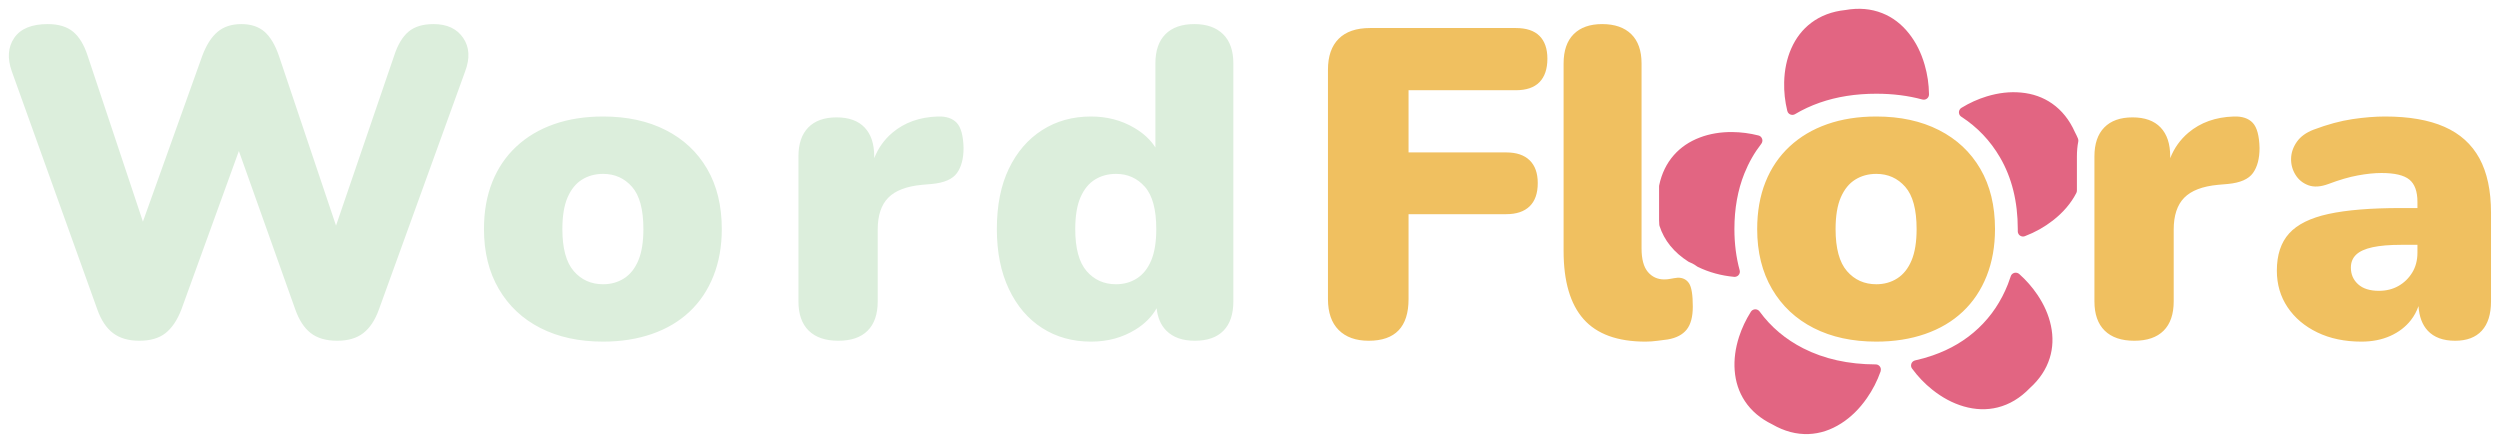
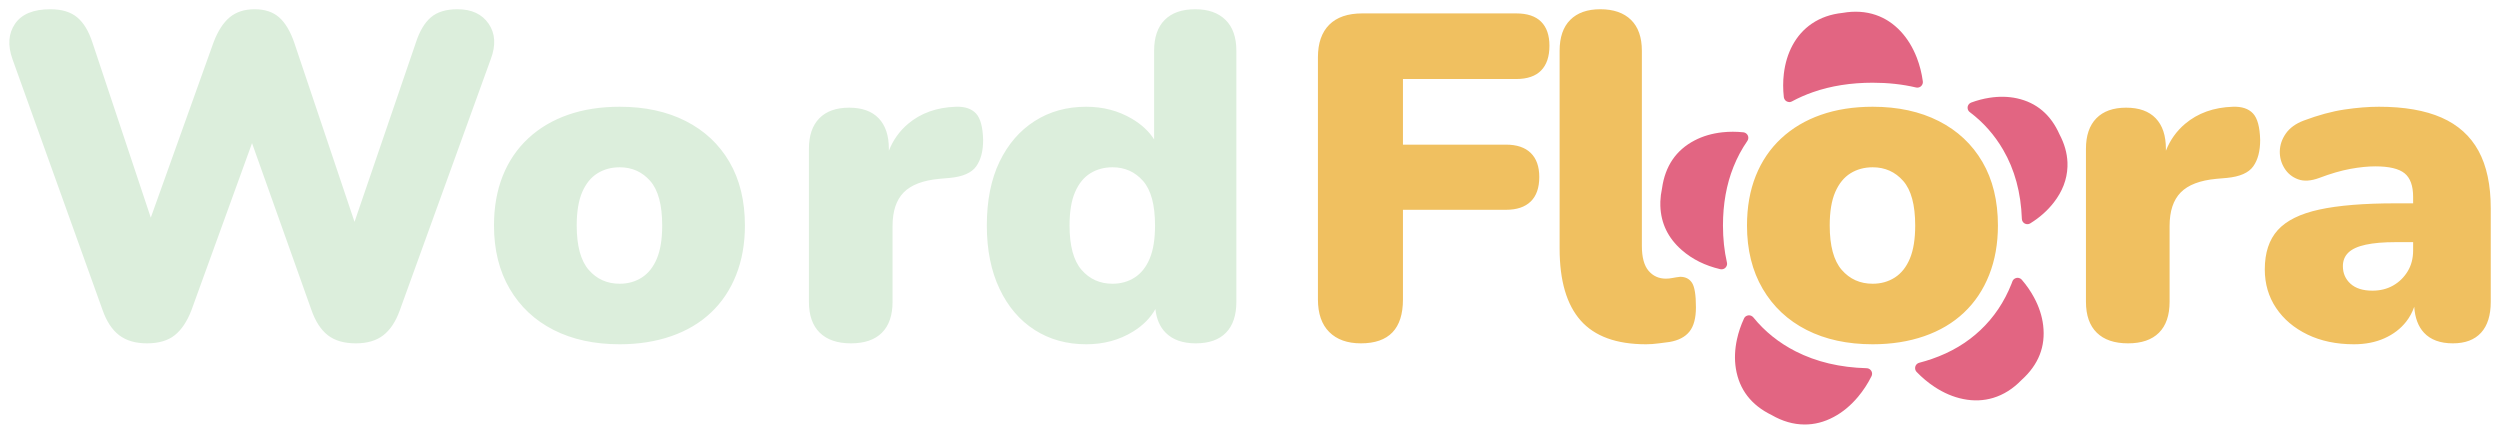
- <svg xmlns="http://www.w3.org/2000/svg" width="5708" height="1011" viewBox="20 11 5708 1011" role="img" aria-label="WordFlora">
-   <path fill="#E26582" d="M4409.1 238.2Q4360.6 225 4304 225Q4233.2 225 4174.8 245.4Q4144.6 256 4118.5 271.6Q4114.2 274.1 4109.4 272.9Q4104.6 271.7 4102 267.4Q4101.1 265.8 4100.7 264.1Q4092.8 231.6 4093.6 198.8Q4094.6 156.7 4109.6 122.2Q4125.7 85.5 4155.4 63.1Q4187.8 38.7 4233.2 33.9Q4279.2 25.8 4317.6 41.1Q4352.9 55.1 4378.5 87.4Q4402.5 117.6 4414.4 159.1Q4423.9 191.9 4424.3 226.4Q4424.3 231.4 4420.9 235Q4417.4 238.5 4412.4 238.6Q4410.8 238.6 4409.1 238.2ZM4037.5 722.2Q4076.4 775.4 4137.4 806.4Q4209 842.7 4302.5 843Q4307.5 843 4311 846.5Q4314.5 850.1 4314.4 855Q4314.4 857.1 4313.8 859Q4302.2 891.9 4282.3 920.3Q4257.1 956.5 4223.8 977.7Q4188.3 1000.4 4149.7 1002Q4107.6 1003.7 4066.4 979.9Q4025.8 960.1 4003.8 926.7Q3983.5 895.9 3980.6 856.5Q3977.9 819.5 3990.6 780Q4000.4 750 4017.6 722.8Q4020.3 718.6 4025.2 717.5Q4030 716.5 4034.2 719.1Q4036.1 720.3 4037.5 722.2ZM4392.8 833.8Q4413.2 829.3 4432.5 822.6Q4493.6 801.5 4537.2 760.3Q4581.1 718.9 4604.4 660.1Q4607.9 651.2 4610.9 641.9Q4612.4 637.2 4616.8 634.9Q4621.3 632.7 4626 634.2Q4628.4 635 4630.3 636.6Q4654.1 657.8 4671.7 683.8Q4695 718.2 4702.7 754.6Q4710.9 793.4 4699.9 828.7Q4687.9 867 4654.3 897.3L4654.3 897.3Q4621.5 931.2 4580.9 941.3Q4543.6 950.5 4503.5 938.9Q4466 928 4431.8 900.7Q4405.6 879.8 4385.7 852.6Q4382.7 848.6 4383.5 843.7Q4384.2 838.8 4388.2 835.9Q4390.3 834.4 4392.8 833.8ZM3979.3 643.1Q3935 639 3896.5 620.4Q3895.3 619.9 3894.4 619.1Q3889.5 615.4 3884 612.6Q3880.6 610.9 3877.1 609.5Q3876 609.1 3874.9 608.4Q3825.1 576.6 3809 526.8Q3808.6 525.6 3808.5 524.3Q3808 519.4 3808 514.4V436.7Q3808 435.5 3808.2 434.3Q3816.7 393.6 3841.8 365.1Q3865.3 338.5 3901.2 324.9Q3935 312.1 3975.3 312.5Q4005.3 312.8 4034.9 320.3Q4039.7 321.5 4042.2 325.8Q4044.8 330.1 4043.5 334.9Q4042.9 337.3 4041.4 339.3Q4017.7 369.8 4002.7 407.2Q3980 464 3980 534Q3980 584.3 3992 628Q3993.3 632.7 3990.9 637.1Q3988.4 641.4 3983.6 642.7Q3981.5 643.3 3979.3 643.1ZM4765.1 334.3Q4762 350 4762 368V446.1Q4762 449 4760.7 451.6Q4742.5 486.9 4707 514.5Q4678.2 536.9 4643.3 550.2Q4638.6 552 4634.1 550Q4629.5 548 4627.8 543.3Q4626.9 541.2 4627 538.9Q4627 536.5 4627 534Q4627 440 4586.4 370.3Q4553.1 313.2 4498.1 277.5Q4493.9 274.8 4492.9 269.9Q4491.9 265.1 4494.6 260.9Q4496 258.6 4498.4 257.2Q4525.8 240.4 4556.1 231.1Q4596.6 218.8 4634.3 222.3Q4674.6 226 4705.3 247.4Q4738.7 270.7 4757.4 312.6Q4761.3 319.9 4764.4 327.3Q4765.8 330.7 4765.1 334.3Z" />
-   <path fill="#DCEEDC" d="M338 789Q301 789 278 771.5Q255 754 242 717L47 174Q31 129 52.5 97.5Q74 66 129 66Q166 66 187 83.5Q208 101 220 138L346.3 517L482 138Q496 101 517 83.5Q538 66 571 66Q604 66 624 83.5Q644 101 657 139L787.2 526.1L920 138Q932 101 952.5 83.5Q973 66 1010 66Q1056 66 1077.5 97.5Q1099 129 1082 174L885 718Q872 754 849.5 771.5Q827 789 790 789Q752 789 729.5 771.5Q707 754 694 717L565.4 355.8L434 718Q420 754 398 771.5Q376 789 338 789ZM2511 791Q2448 791 2399.5 760Q2351 729 2323.5 671Q2296 613 2296 534Q2296 453 2323.5 396Q2351 339 2399.5 308Q2448 277 2511 277Q2566 277 2610 303Q2641.4 321.5 2658 347.7V156Q2658 112 2681 89Q2704 66 2747 66Q2789 66 2812.5 89Q2836 112 2836 156V699Q2836 743 2813.5 766Q2791 789 2748 789Q2706 789 2683 766Q2664.3 747.3 2660.8 714.8Q2644.6 743.7 2612.5 763.5Q2568 791 2511 791ZM1397 791Q1315 791 1254 760Q1193 729 1159 671Q1125 613 1125 534Q1125 474 1144 426.5Q1163 379 1199 345.5Q1235 312 1285 294.5Q1335 277 1397 277Q1479 277 1540 308Q1601 339 1634.5 396.5Q1668 454 1668 534Q1668 593 1649 641Q1630 689 1594.5 722.5Q1559 756 1508.5 773.5Q1458 791 1397 791ZM1934 789Q1890 789 1866.5 766Q1843 743 1843 699V368Q1843 325 1865.5 302Q1888 279 1930 279Q1972 279 1994 302Q2016 325 2016 368V372.2Q2029.7 337.5 2057.5 314Q2099 279 2161 277Q2190 276 2204.5 291.5Q2219 307 2220 349Q2220 385 2205 406Q2190 427 2148 431L2125 433Q2072 438 2048 462.5Q2024 487 2024 535V699Q2024 743 2001 766Q1978 789 1934 789ZM1397 660Q1424 660 1445 646.5Q1466 633 1477.5 605.5Q1489 578 1489 534Q1489 467 1463 437.5Q1437 408 1397 408Q1370 408 1349 421Q1328 434 1316 461.5Q1304 489 1304 534Q1304 600 1330 630Q1356 660 1397 660ZM2568 660Q2595 660 2616 646.5Q2637 633 2648.5 605.5Q2660 578 2660 534Q2660 467 2634 437.5Q2608 408 2568 408Q2541 408 2520 421Q2499 434 2487 461.5Q2475 489 2475 534Q2475 600 2501 630Q2527 660 2568 660Z" />
-   <path fill="#F0C060" d="M4304 791Q4222 791 4161 760Q4100 729 4066 671Q4032 613 4032 534Q4032 474 4051 426.5Q4070 379 4106 345.5Q4142 312 4192 294.5Q4242 277 4304 277Q4386 277 4447 308Q4508 339 4541.5 396.5Q4575 454 4575 534Q4575 593 4556 641Q4537 689 4501.5 722.5Q4466 756 4415.5 773.5Q4365 791 4304 791ZM3145 789Q3101 789 3076.5 764.5Q3052 740 3052 694V170Q3052 124 3076.5 99.5Q3101 75 3148 75H3481Q3517 75 3535 93Q3553 111 3553 145Q3553 180 3535 198.5Q3517 217 3481 217H3236V359H3459Q3494 359 3512.5 377Q3531 395 3531 429Q3531 464 3512.5 482Q3494 500 3459 500H3236V694Q3236 789 3145 789ZM5411.5 791Q5354.5 791 5311 770Q5267.5 749 5243 712.5Q5218.5 676 5218.5 629Q5218.5 575 5246.5 544Q5274.5 513 5336.5 499.5Q5398.5 486 5501.5 486H5539.5V472Q5539.5 436 5521 421Q5502.5 406 5457.5 406Q5433.5 406 5403.5 411.5Q5373.5 417 5336.5 431Q5309.5 441 5290.5 434Q5271.5 427 5261 410Q5250.5 393 5251 373Q5251.5 353 5264 335Q5276.5 317 5302.5 307Q5350.5 289 5391 283Q5431.5 277 5465.5 277Q5547.5 277 5601 300.5Q5654.5 324 5681 372.5Q5707.5 421 5707.5 497V699Q5707.5 743 5686.5 766Q5665.5 789 5625.5 789Q5584.5 789 5563 766Q5544.3 745.9 5541.9 709.9Q5535.7 727.7 5524.5 742Q5506.5 765 5477.5 778Q5448.5 791 5411.5 791ZM3777 791Q3681 791 3635.5 739.5Q3590 688 3590 584V156Q3590 112 3613 89Q3636 66 3678 66Q3721 66 3744.5 89Q3768 112 3768 156V578Q3768 615 3782.5 632Q3797 649 3820 649Q3827 649 3834.5 647.5Q3842 646 3851 645Q3868 645 3876.5 658Q3885 671 3885 711Q3885 746 3871 763.5Q3857 781 3828 786Q3820 787 3805 789Q3790 791 3777 791ZM4893 789Q4849 789 4825.5 766Q4802 743 4802 699V368Q4802 325 4824.5 302Q4847 279 4889 279Q4931 279 4953 302Q4975 325 4975 368V372.2Q4988.7 337.5 5016.5 314Q5058 279 5120 277Q5149 276 5163.5 291.5Q5178 307 5179 349Q5179 385 5164 406Q5149 427 5107 431L5084 433Q5031 438 5007 462.5Q4983 487 4983 535V699Q4983 743 4960 766Q4937 789 4893 789ZM4304 660Q4331 660 4352 646.5Q4373 633 4384.5 605.5Q4396 578 4396 534Q4396 467 4370 437.5Q4344 408 4304 408Q4277 408 4256 421Q4235 434 4223 461.5Q4211 489 4211 534Q4211 600 4237 630Q4263 660 4304 660ZM5539.5 570H5501.5Q5462.5 570 5437 575.5Q5411.5 581 5399.5 592.5Q5387.5 604 5387.5 622Q5387.5 645 5404 660Q5420.5 675 5451.5 675Q5476.5 675 5496 664Q5515.5 653 5527.5 633.5Q5539.5 614 5539.5 588V570Z" />
+ <svg xmlns="http://www.w3.org/2000/svg" width="5410" height="939" viewBox="20 46 5410 939" role="img" aria-label="WordFlora">
+   <path fill="#E26582" d="M4166.3 235.3Q4122.6 225 4072.5 225Q4001.7 225 3943.3 245.4Q3919.3 253.8 3897.8 265.4Q3893.5 267.8 3888.7 266.3Q3883.9 264.9 3881.6 260.5Q3880.5 258.5 3880.2 256.2Q3877.3 230.6 3880.2 205.9Q3884.3 171.4 3899 144Q3914.8 114.8 3940.9 97.1Q3969.2 77.9 4007.3 73.9Q4046.2 67.1 4079.3 78.4Q4109.8 88.9 4133.2 114Q4155 137.5 4168 170.9Q4177.4 195.3 4181 222Q4181.6 226.9 4178.6 230.9Q4175.6 234.8 4170.7 235.5Q4168.5 235.8 4166.3 235.3ZM3814.2 732.8Q3851.2 778.5 3905.9 806.4Q3973 840.5 4059.5 842.8Q4064.5 843 4067.9 846.6Q4071.3 850.2 4071.2 855.1Q4071.1 857.8 4069.9 860.2Q4057.8 884.4 4040.8 904.7Q4017.2 932.9 3988.2 948.3Q3957.3 964.9 3924.4 964.6Q3888.7 964.3 3853.9 944.2Q3787.5 911.9 3776.4 843.6Q3771.6 813.4 3778.8 780.2Q3783.8 757.3 3794 735.3Q3796 730.8 3800.7 729.1Q3805.4 727.4 3809.9 729.5Q3812.4 730.7 3814.2 732.8ZM4173.3 831Q4187.5 827.3 4201 822.6Q4262.1 801.5 4305.7 760.3Q4349.6 718.9 4372.9 660.1Q4373.9 657.6 4374.8 655Q4376.6 650.3 4381.1 648.3Q4385.6 646.2 4390.3 648Q4393.2 649 4395.2 651.4Q4410.7 669.4 4421.6 689.6Q4437.8 719.6 4441.4 750Q4449.7 818.7 4394.7 868.2L4394.7 868.2Q4367.1 896.8 4333.3 907Q4302.2 916.4 4268.3 909.5Q4236.5 903.1 4206.3 883.2Q4185.4 869.4 4167.6 850.9Q4164.2 847.3 4164.3 842.3Q4164.4 837.4 4168 833.9Q4170.2 831.7 4173.3 831ZM3742.6 628.5Q3693.5 617 3659.3 587.1Q3614.9 548.2 3613 491.6Q3613 491.4 3613 491.2V482.5Q3613 482.3 3613 482.1Q3613.5 468.2 3616.6 453.7Q3626.7 381.4 3687.1 349.9Q3713.9 335.9 3747.2 332.3Q3769.5 329.9 3792.6 332.3Q3797.5 332.9 3800.7 336.7Q3803.8 340.6 3803.3 345.5Q3803 348.6 3801.2 351.1Q3783.3 376.9 3771.2 407.2Q3748.5 464 3748.5 534Q3748.5 576.5 3757.1 614.2Q3758.2 619 3755.5 623.2Q3752.9 627.4 3748 628.5Q3745.3 629.1 3742.6 628.5ZM4494 398V406.5Q4494 406.8 4494 407Q4492.4 448.2 4464.4 484.2Q4444 510.5 4413.6 529.3Q4409.3 531.9 4404.5 530.8Q4399.6 529.6 4397 525.4Q4395.4 522.7 4395.3 519.5Q4392.3 434.5 4354.9 370.3Q4326.7 321.8 4282.7 288.7Q4278.7 285.7 4278 280.8Q4277.3 275.9 4280.3 271.9Q4282.4 269.1 4285.7 267.9Q4305.2 260.7 4325.1 257.6Q4356.7 252.7 4384.8 258.8Q4448.3 272.8 4476.7 336.6Q4492.8 367 4494 397.6Q4494 397.8 4494 398Z" />
+   <path fill="#DCEEDC" d="M338 789Q301 789 278 771.5Q255 754 242 717L47 174Q31 129 52.5 97.5Q74 66 129 66Q166 66 187 83.5Q208 101 220 138L346.3 517L482 138Q496 101 517 83.5Q538 66 571 66Q604 66 624 83.5Q644 101 657 139L787.2 526.1L920 138Q932 101 952.5 83.5Q973 66 1010 66Q1056 66 1077.5 97.5Q1099 129 1082 174L885 718Q872 754 849.5 771.5Q827 789 790 789Q752 789 729.5 771.5Q707 754 694 717L565.4 355.8L434 718Q420 754 398 771.5Q376 789 338 789ZM2370.5 791Q2307.5 791 2259 760Q2210.5 729 2183 671Q2155.5 613 2155.5 534Q2155.5 453 2183 396Q2210.5 339 2259 308Q2307.5 277 2370.5 277Q2425.5 277 2469.5 303Q2500.9 321.5 2517.5 347.7V156Q2517.5 112 2540.5 89Q2563.5 66 2606.5 66Q2648.5 66 2672 89Q2695.5 112 2695.5 156V699Q2695.5 743 2673 766Q2650.5 789 2607.5 789Q2565.5 789 2542.5 766Q2523.8 747.3 2520.3 714.8Q2504.1 743.7 2472 763.5Q2427.5 791 2370.5 791ZM1361 791Q1279 791 1218 760Q1157 729 1123 671Q1089 613 1089 534Q1089 474 1108 426.5Q1127 379 1163 345.5Q1199 312 1249 294.5Q1299 277 1361 277Q1443 277 1504 308Q1565 339 1598.5 396.5Q1632 454 1632 534Q1632 593 1613 641Q1594 689 1558.5 722.5Q1523 756 1472.5 773.5Q1422 791 1361 791ZM1861.5 789Q1817.5 789 1794 766Q1770.5 743 1770.5 699V368Q1770.5 325 1793 302Q1815.5 279 1857.5 279Q1899.5 279 1921.5 302Q1943.5 325 1943.5 368V372.2Q1957.2 337.5 1985 314Q2026.5 279 2088.5 277Q2117.5 276 2132 291.5Q2146.5 307 2147.5 349Q2147.5 385 2132.5 406Q2117.5 427 2075.5 431L2052.5 433Q1999.5 438 1975.5 462.5Q1951.5 487 1951.5 535V699Q1951.5 743 1928.5 766Q1905.5 789 1861.5 789ZM1361 660Q1388 660 1409 646.5Q1430 633 1441.5 605.5Q1453 578 1453 534Q1453 467 1427 437.5Q1401 408 1361 408Q1334 408 1313 421Q1292 434 1280 461.5Q1268 489 1268 534Q1268 600 1294 630Q1320 660 1361 660ZM2427.5 660Q2454.5 660 2475.5 646.5Q2496.5 633 2508 605.5Q2519.5 578 2519.5 534Q2519.5 467 2493.5 437.5Q2467.5 408 2427.5 408Q2400.5 408 2379.5 421Q2358.5 434 2346.5 461.5Q2334.5 489 2334.5 534Q2334.5 600 2360.5 630Q2386.5 660 2427.5 660Z" />
+   <path fill="#F0C060" d="M4072.5 791Q3990.5 791 3929.5 760Q3868.5 729 3834.5 671Q3800.5 613 3800.5 534Q3800.5 474 3819.5 426.5Q3838.5 379 3874.5 345.5Q3910.5 312 3960.5 294.5Q4010.5 277 4072.5 277Q4154.5 277 4215.5 308Q4276.5 339 4310 396.5Q4343.5 454 4343.5 534Q4343.5 593 4324.5 641Q4305.5 689 4270 722.5Q4234.5 756 4184 773.5Q4133.5 791 4072.5 791ZM2965 789Q2921 789 2896.5 764.5Q2872 740 2872 694V170Q2872 124 2896.5 99.5Q2921 75 2968 75H3301Q3337 75 3355 93Q3373 111 3373 145Q3373 180 3355 198.5Q3337 217 3301 217H3056V359H3279Q3314 359 3332.5 377Q3351 395 3351 429Q3351 464 3332.5 482Q3314 500 3279 500H3056V694Q3056 789 2965 789ZM5114 791Q5057 791 5013.5 770Q4970 749 4945.5 712.5Q4921 676 4921 629Q4921 575 4949 544Q4977 513 5039 499.5Q5101 486 5204 486H5242V472Q5242 436 5223.5 421Q5205 406 5160 406Q5136 406 5106 411.5Q5076 417 5039 431Q5012 441 4993 434Q4974 427 4963.5 410Q4953 393 4953.5 373Q4954 353 4966.5 335Q4979 317 5005 307Q5053 289 5093.5 283Q5134 277 5168 277Q5250 277 5303.5 300.5Q5357 324 5383.5 372.5Q5410 421 5410 497V699Q5410 743 5389 766Q5368 789 5328 789Q5287 789 5265.5 766Q5246.8 745.9 5244.4 709.9Q5238.2 727.7 5227 742Q5209 765 5180 778Q5151 791 5114 791ZM3582 791Q3486 791 3440.5 739.5Q3395 688 3395 584V156Q3395 112 3418 89Q3441 66 3483 66Q3526 66 3549.5 89Q3573 112 3573 156V578Q3573 615 3587.5 632Q3602 649 3625 649Q3632 649 3639.5 647.5Q3647 646 3656 645Q3673 645 3681.5 658Q3690 671 3690 711Q3690 746 3676 763.5Q3662 781 3633 786Q3625 787 3610 789Q3595 791 3582 791ZM4625 789Q4581 789 4557.5 766Q4534 743 4534 699V368Q4534 325 4556.5 302Q4579 279 4621 279Q4663 279 4685 302Q4707 325 4707 368V372.2Q4720.7 337.5 4748.5 314Q4790 279 4852 277Q4881 276 4895.5 291.5Q4910 307 4911 349Q4911 385 4896 406Q4881 427 4839 431L4816 433Q4763 438 4739 462.5Q4715 487 4715 535V699Q4715 743 4692 766Q4669 789 4625 789ZM4072.5 660Q4099.5 660 4120.5 646.5Q4141.5 633 4153 605.5Q4164.5 578 4164.5 534Q4164.5 467 4138.5 437.5Q4112.5 408 4072.5 408Q4045.5 408 4024.5 421Q4003.5 434 3991.5 461.5Q3979.5 489 3979.5 534Q3979.5 600 4005.5 630Q4031.5 660 4072.5 660ZM5242 570H5204Q5165 570 5139.5 575.5Q5114 581 5102 592.5Q5090 604 5090 622Q5090 645 5106.5 660Q5123 675 5154 675Q5179 675 5198.5 664Q5218 653 5230 633.5Q5242 614 5242 588V570Z" />
</svg>
